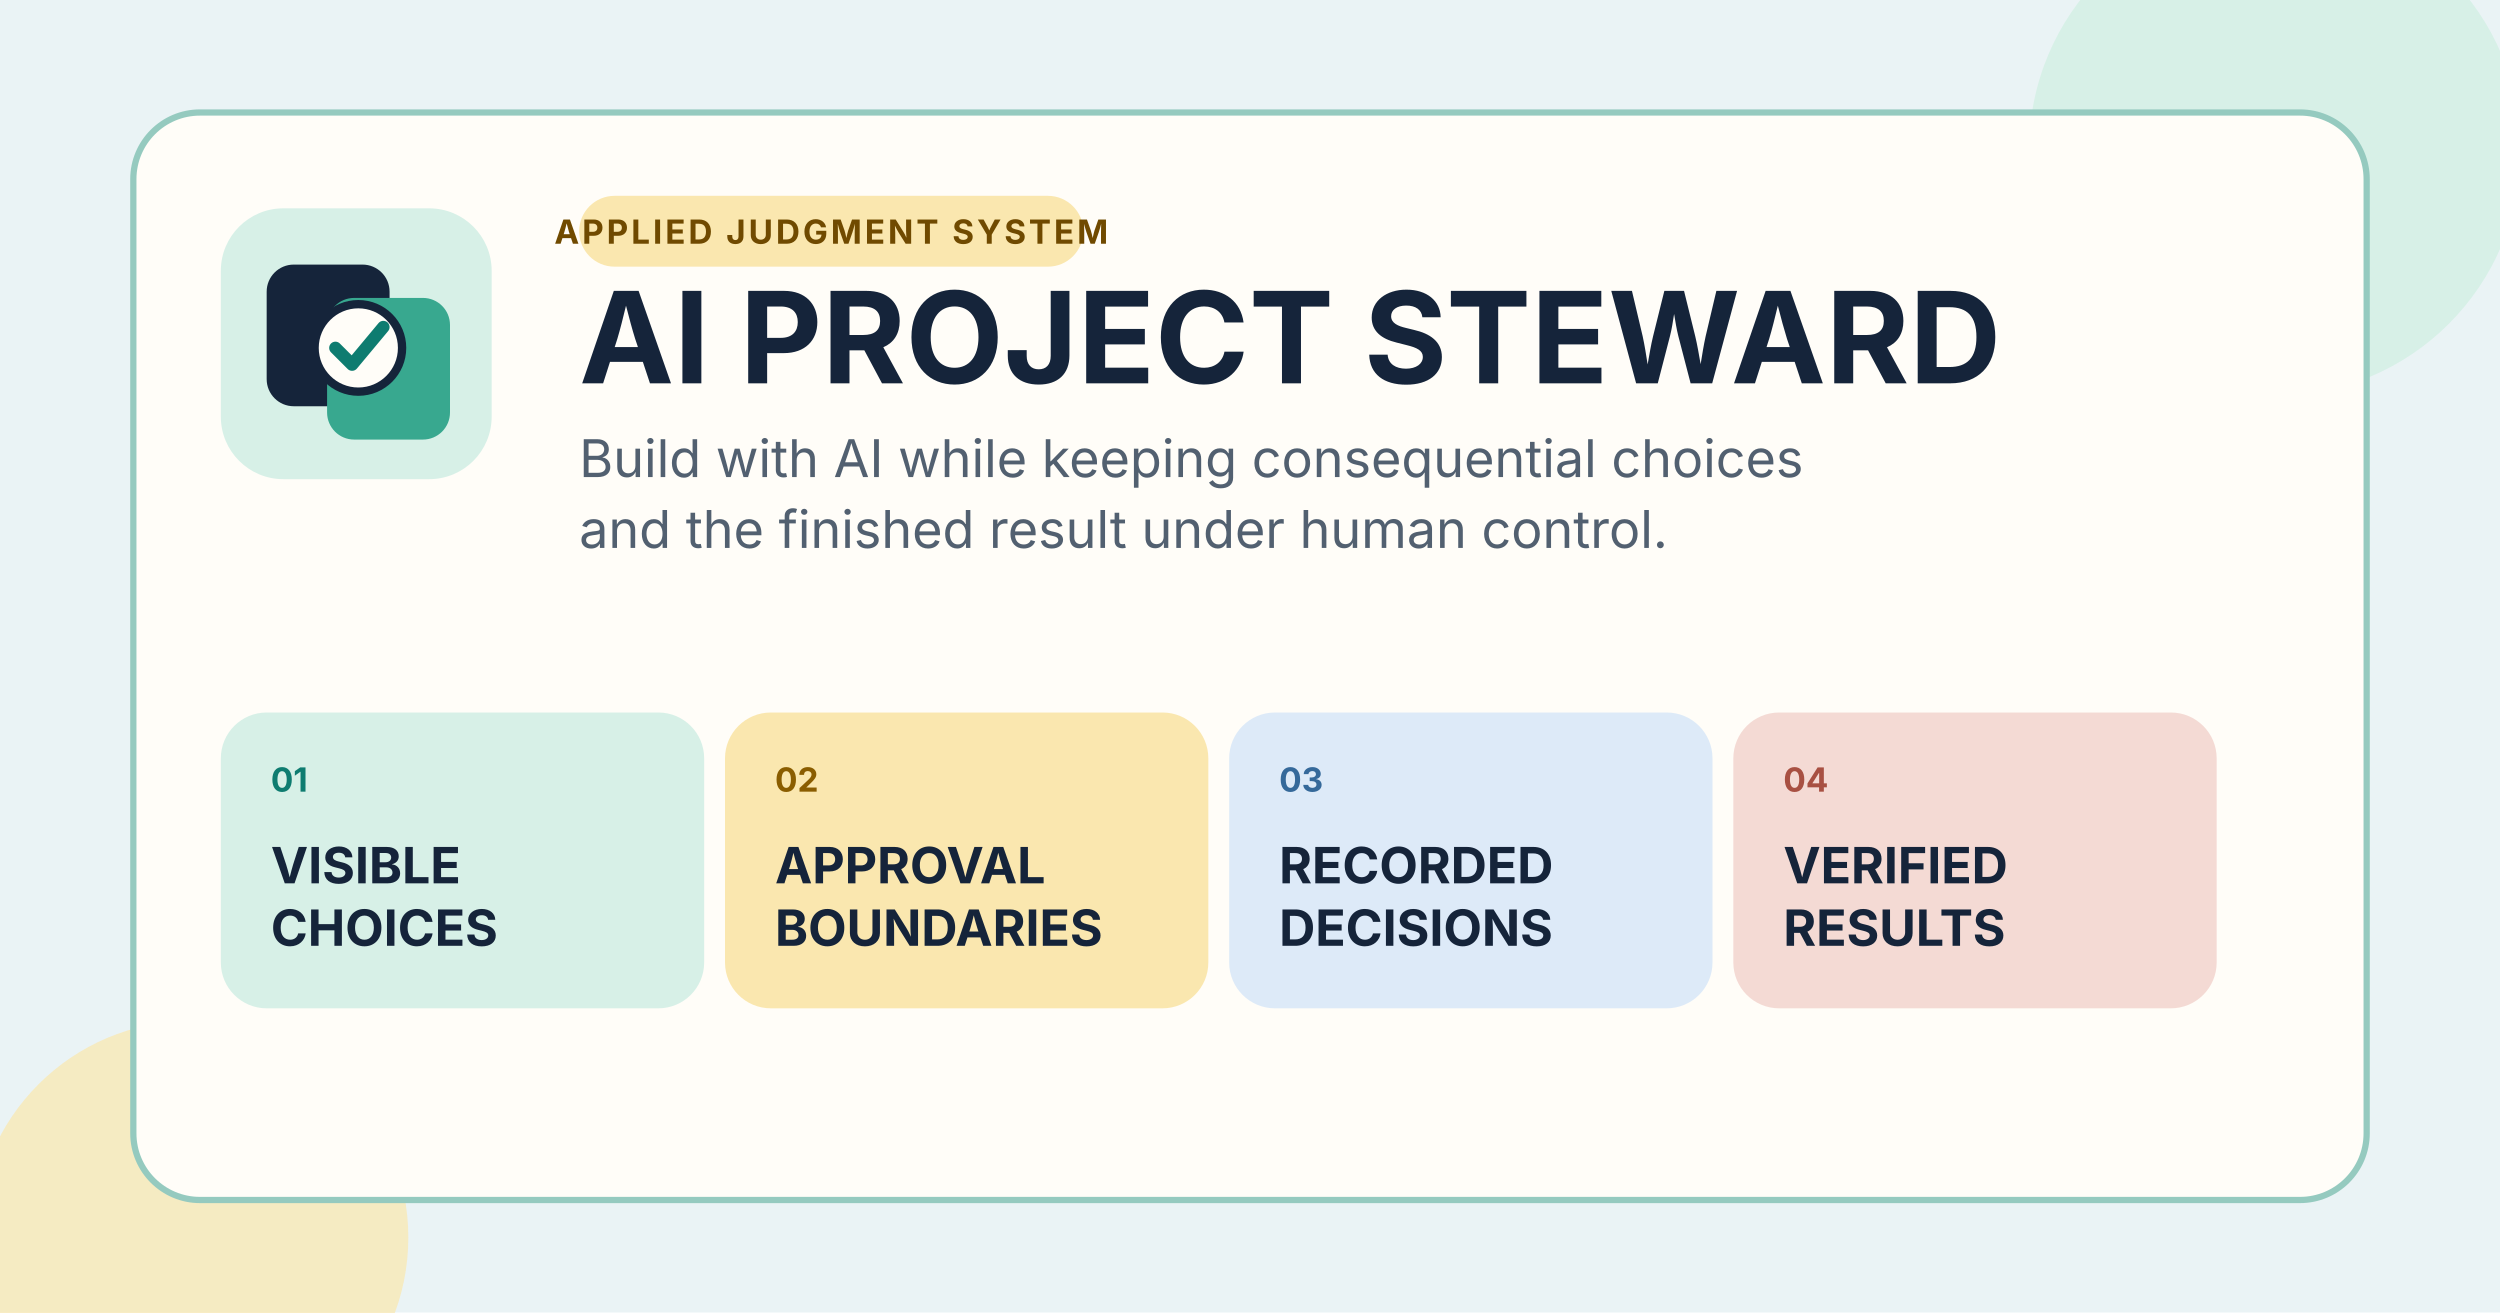
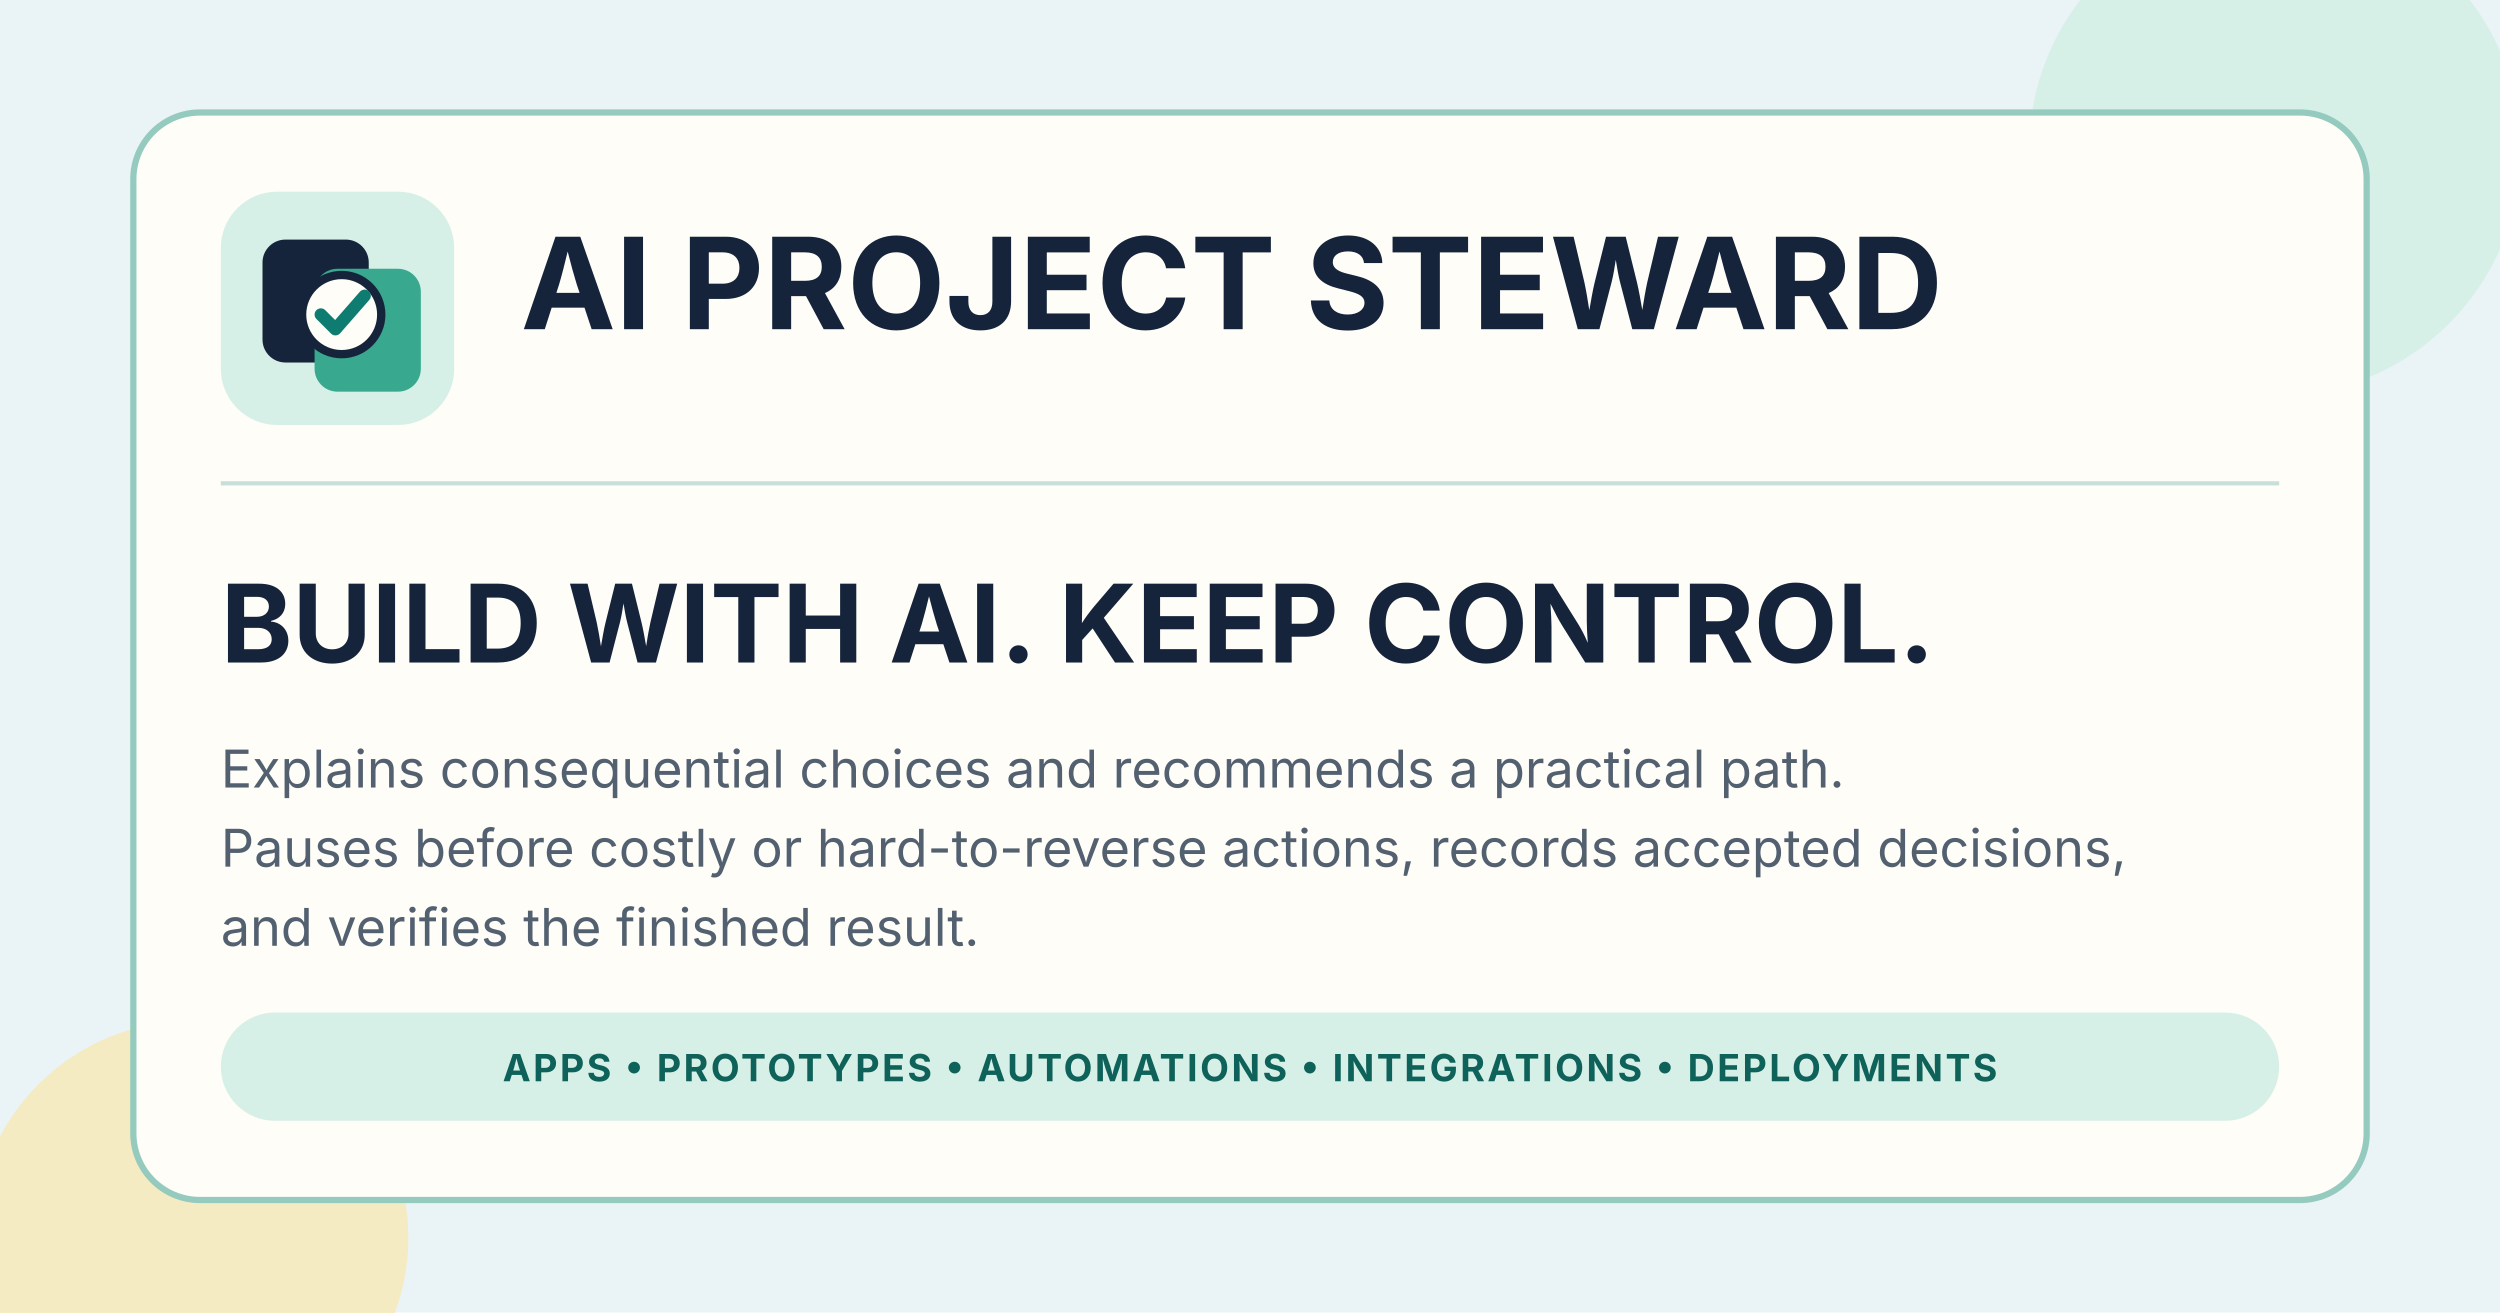
<svg xmlns="http://www.w3.org/2000/svg" width="1200" height="630" viewBox="0 0 1200 630" role="img" aria-labelledby="title desc">
  <rect width="1200" height="630" fill="#EAF3F5" />
  <circle cx="1092" cy="72" r="118" fill="#D7F0E7" />
  <circle cx="92" cy="594" r="104" fill="#FAE7AF" opacity="0.72" />
  <rect x="64" y="54" width="1072" height="522" rx="32" fill="#FFFDF8" stroke="#95CABF" stroke-width="3" />
-   <g transform="translate(106 100)">
-     <rect width="130" height="130" rx="30" fill="#D7F0E7" />
-     <rect x="22" y="27" width="59" height="68" rx="13" fill="#15243A" />
-     <rect x="51" y="43" width="59" height="68" rx="13" fill="#38A88F" />
-     <circle cx="66" cy="67" r="21" fill="#FFFDF8" stroke="#15243A" stroke-width="4" />
-     <path d="M55 67l8 8 15-18" fill="none" stroke="#0E7C70" stroke-width="6" stroke-linecap="round" stroke-linejoin="round" />
+   <g transform="translate(106 92)">
+     <rect width="112" height="112" rx="27" fill="#D7F0E7" />
+     <rect x="20" y="23" width="51" height="59" rx="11" fill="#15243A" />
+     <rect x="45" y="37" width="51" height="59" rx="11" fill="#38A88F" />
+     <circle cx="58" cy="59" r="19" fill="#FFFDF8" stroke="#15243A" stroke-width="4" />
+     <path d="M48 59l7 7 14-16" fill="none" stroke="#0E7C70" stroke-width="6" stroke-linecap="round" stroke-linejoin="round" />
  </g>
-   <rect x="278" y="94" width="242" height="34" rx="17" fill="#FAE7AF" />
-   <text x="399" y="117" fill="#704A00" font-family="Inter, Arial, sans-serif" font-size="16" font-weight="700" text-anchor="middle" letter-spacing="1.4">APPLIED JUDGMENT SYSTEM</text>
-   <text x="278" y="184" fill="#15243A" font-family="Inter, Arial, sans-serif" font-size="61" font-weight="750">AI PROJECT STEWARD</text>
-   <text x="278" y="229" fill="#526070" font-family="Inter, Arial, sans-serif" font-size="25">Build with AI while keeping consequential choices</text>
-   <text x="278" y="263" fill="#526070" font-family="Inter, Arial, sans-serif" font-size="25">and the finished result under human control.</text>
-   <g transform="translate(106 342)">
-     <rect width="232" height="142" rx="22" fill="#D7F0E7" />
-     <text x="24" y="38" fill="#0E7C70" font-family="Inter, Arial, sans-serif" font-size="16" font-weight="700">01</text>
-     <text x="24" y="82" fill="#15243A" font-family="Inter, Arial, sans-serif" font-size="24" font-weight="700">VISIBLE</text>
-     <text x="24" y="112" fill="#15243A" font-family="Inter, Arial, sans-serif" font-size="24" font-weight="700">CHOICES</text>
-   </g>
-   <g transform="translate(348 342)">
-     <rect width="232" height="142" rx="22" fill="#FAE7AF" />
-     <text x="24" y="38" fill="#8A5D00" font-family="Inter, Arial, sans-serif" font-size="16" font-weight="700">02</text>
-     <text x="24" y="82" fill="#15243A" font-family="Inter, Arial, sans-serif" font-size="24" font-weight="700">APPROVAL</text>
-     <text x="24" y="112" fill="#15243A" font-family="Inter, Arial, sans-serif" font-size="24" font-weight="700">BOUNDARIES</text>
-   </g>
-   <g transform="translate(590 342)">
-     <rect width="232" height="142" rx="22" fill="#DDEAF8" />
-     <text x="24" y="38" fill="#35699A" font-family="Inter, Arial, sans-serif" font-size="16" font-weight="700">03</text>
-     <text x="24" y="82" fill="#15243A" font-family="Inter, Arial, sans-serif" font-size="24" font-weight="700">RECORDED</text>
-     <text x="24" y="112" fill="#15243A" font-family="Inter, Arial, sans-serif" font-size="24" font-weight="700">DECISIONS</text>
-   </g>
-   <g transform="translate(832 342)">
-     <rect width="232" height="142" rx="22" fill="#F4DAD4" />
-     <text x="24" y="38" fill="#A85042" font-family="Inter, Arial, sans-serif" font-size="16" font-weight="700">04</text>
-     <text x="24" y="82" fill="#15243A" font-family="Inter, Arial, sans-serif" font-size="24" font-weight="700">VERIFIED</text>
-     <text x="24" y="112" fill="#15243A" font-family="Inter, Arial, sans-serif" font-size="24" font-weight="700">RESULTS</text>
-   </g>
+   <text x="250" y="158" fill="#15243A" font-family="Inter, Arial, sans-serif" font-size="61" font-weight="750">AI PROJECT STEWARD</text>
+   <line x1="106" y1="232" x2="1094" y2="232" stroke="#C8DED9" stroke-width="2" />
+   <text x="106" y="318" fill="#15243A" font-family="Inter, Arial, sans-serif" font-size="52" font-weight="750">BUILD WITH AI. KEEP CONTROL.</text>
+   <text x="106" y="378" fill="#526070" font-family="Inter, Arial, sans-serif" font-size="25">Explains consequential choices and recommends a practical path.</text>
+   <text x="106" y="416" fill="#526070" font-family="Inter, Arial, sans-serif" font-size="25">Pauses before costly or hard-to-reverse actions, records accepted decisions,</text>
+   <text x="106" y="454" fill="#526070" font-family="Inter, Arial, sans-serif" font-size="25">and verifies the finished result.</text>
+   <rect x="106" y="486" width="988" height="52" rx="26" fill="#D7F0E7" />
+   <text x="600" y="519" fill="#0E6259" font-family="Inter, Arial, sans-serif" font-size="18" font-weight="700" text-anchor="middle" letter-spacing="1.2">APPS  •  PROTOTYPES  •  AUTOMATIONS  •  INTEGRATIONS  •  DEPLOYMENTS</text>
</svg>
